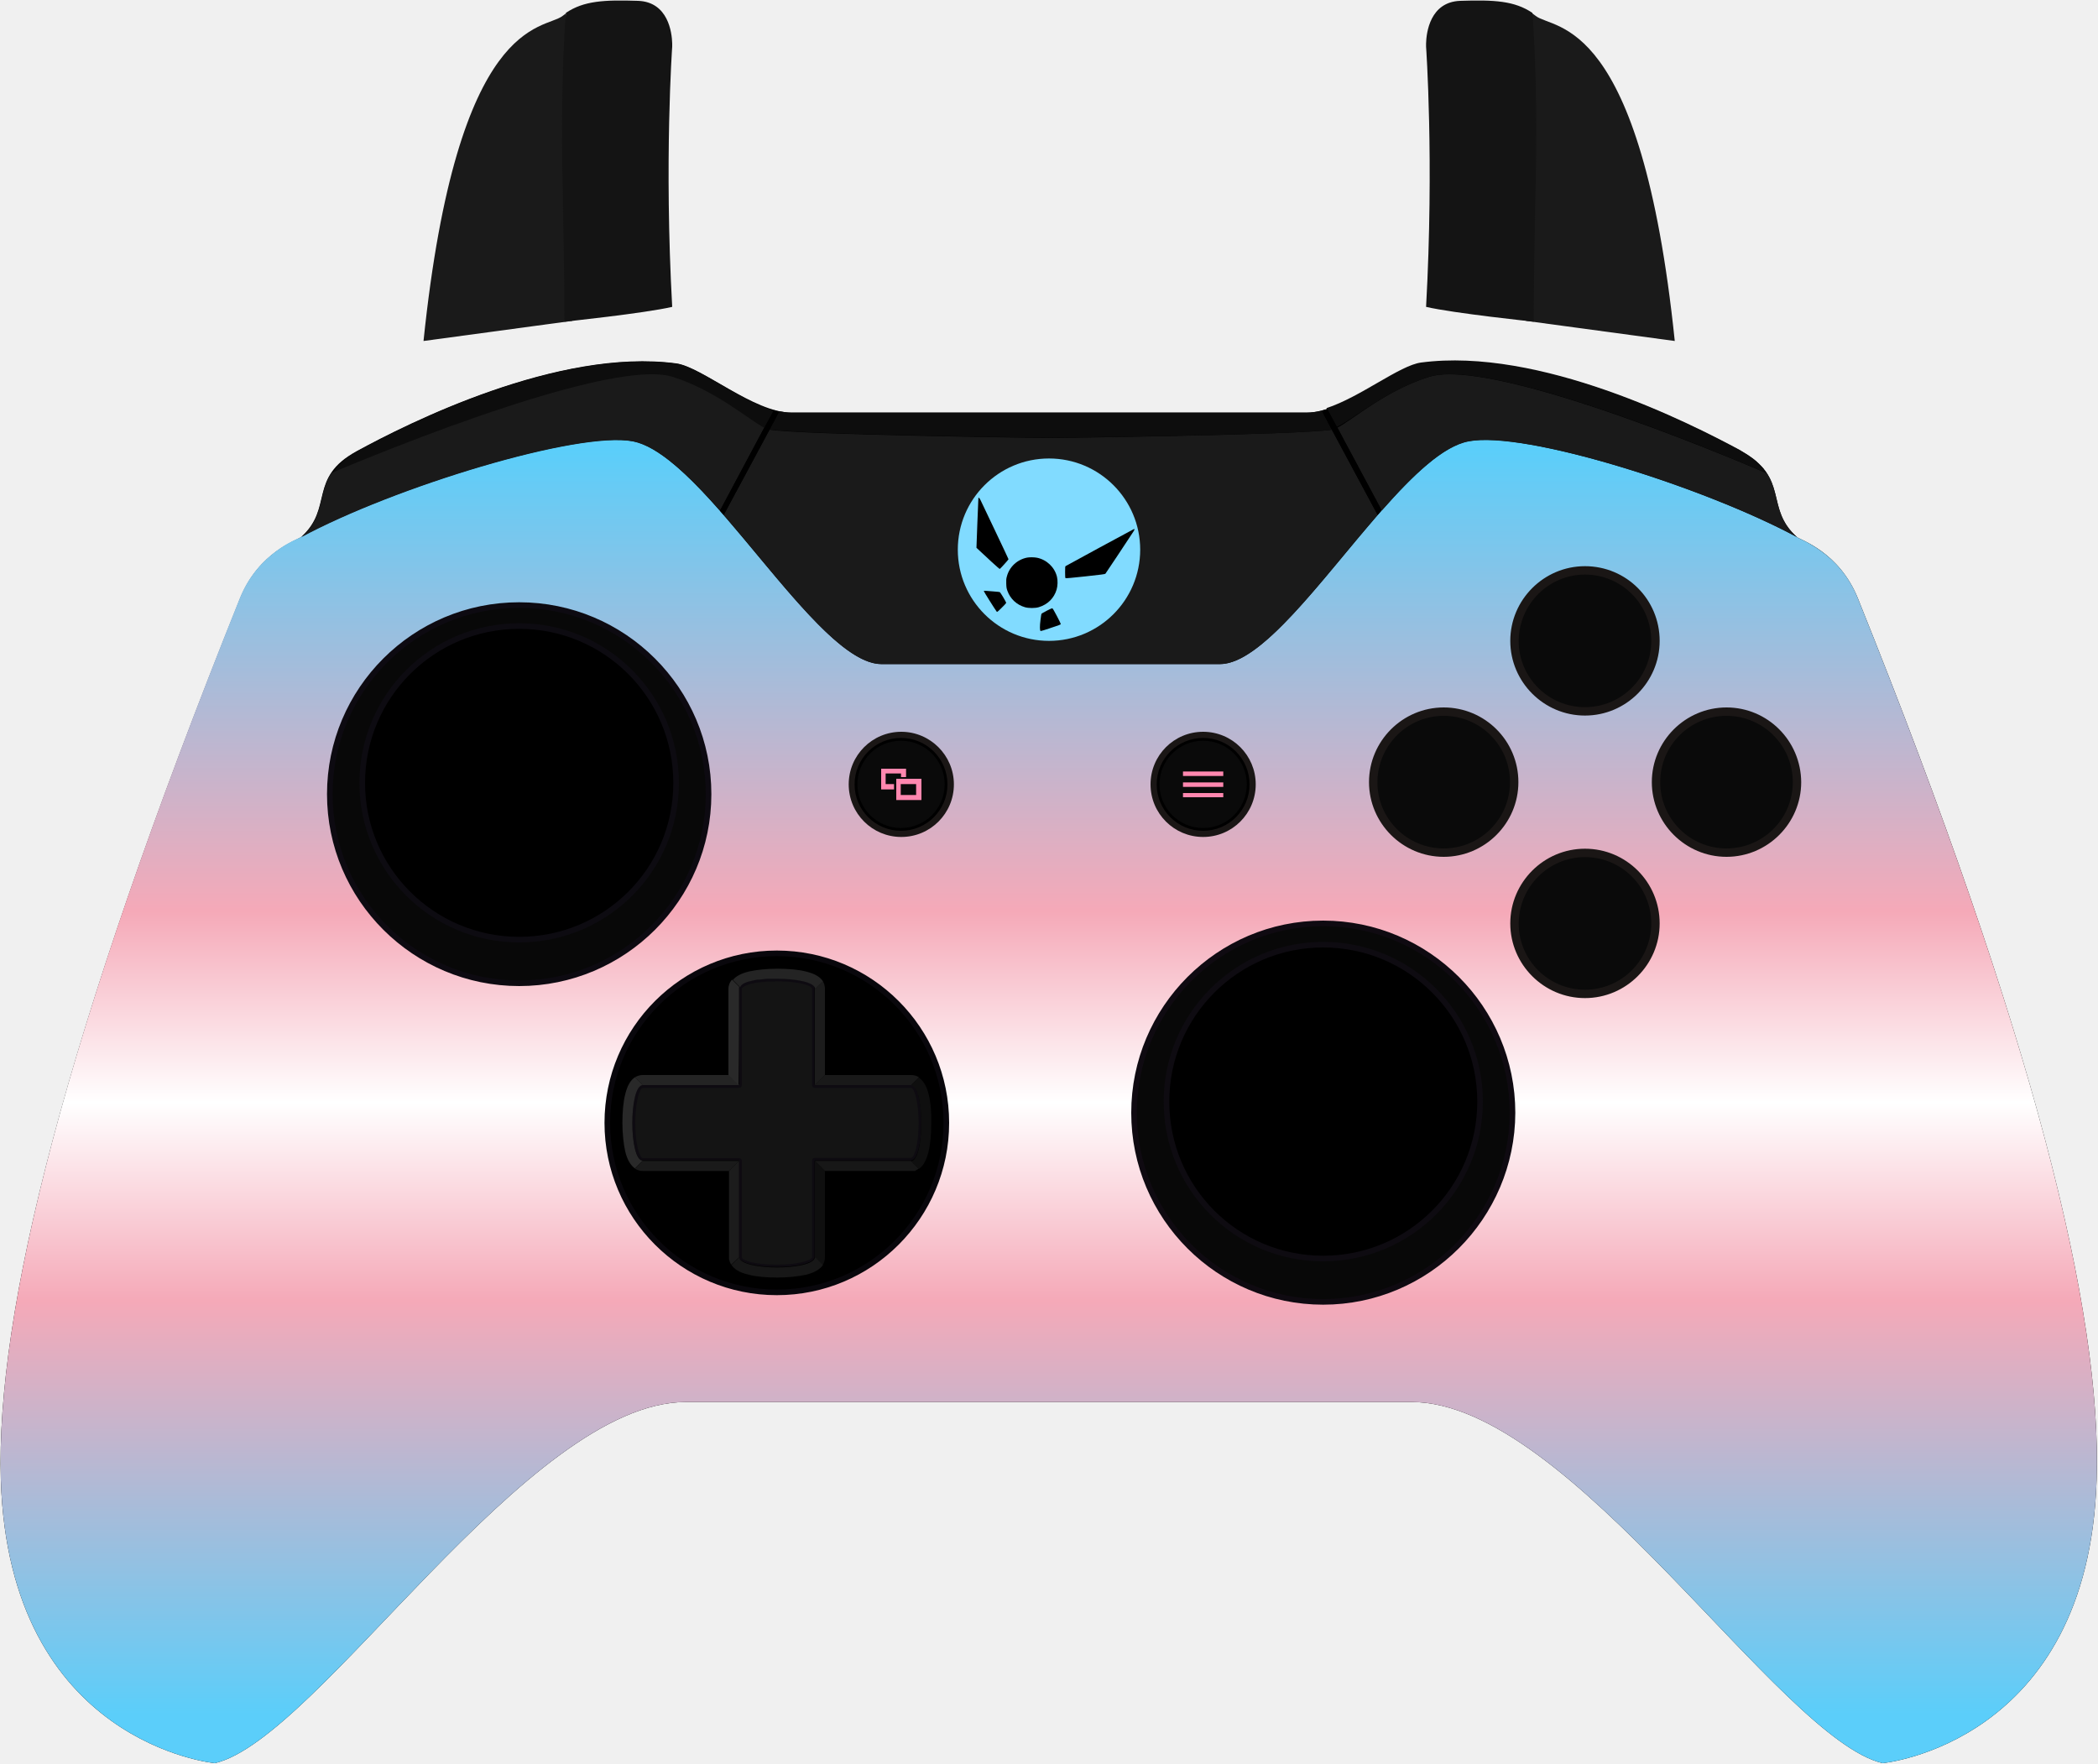
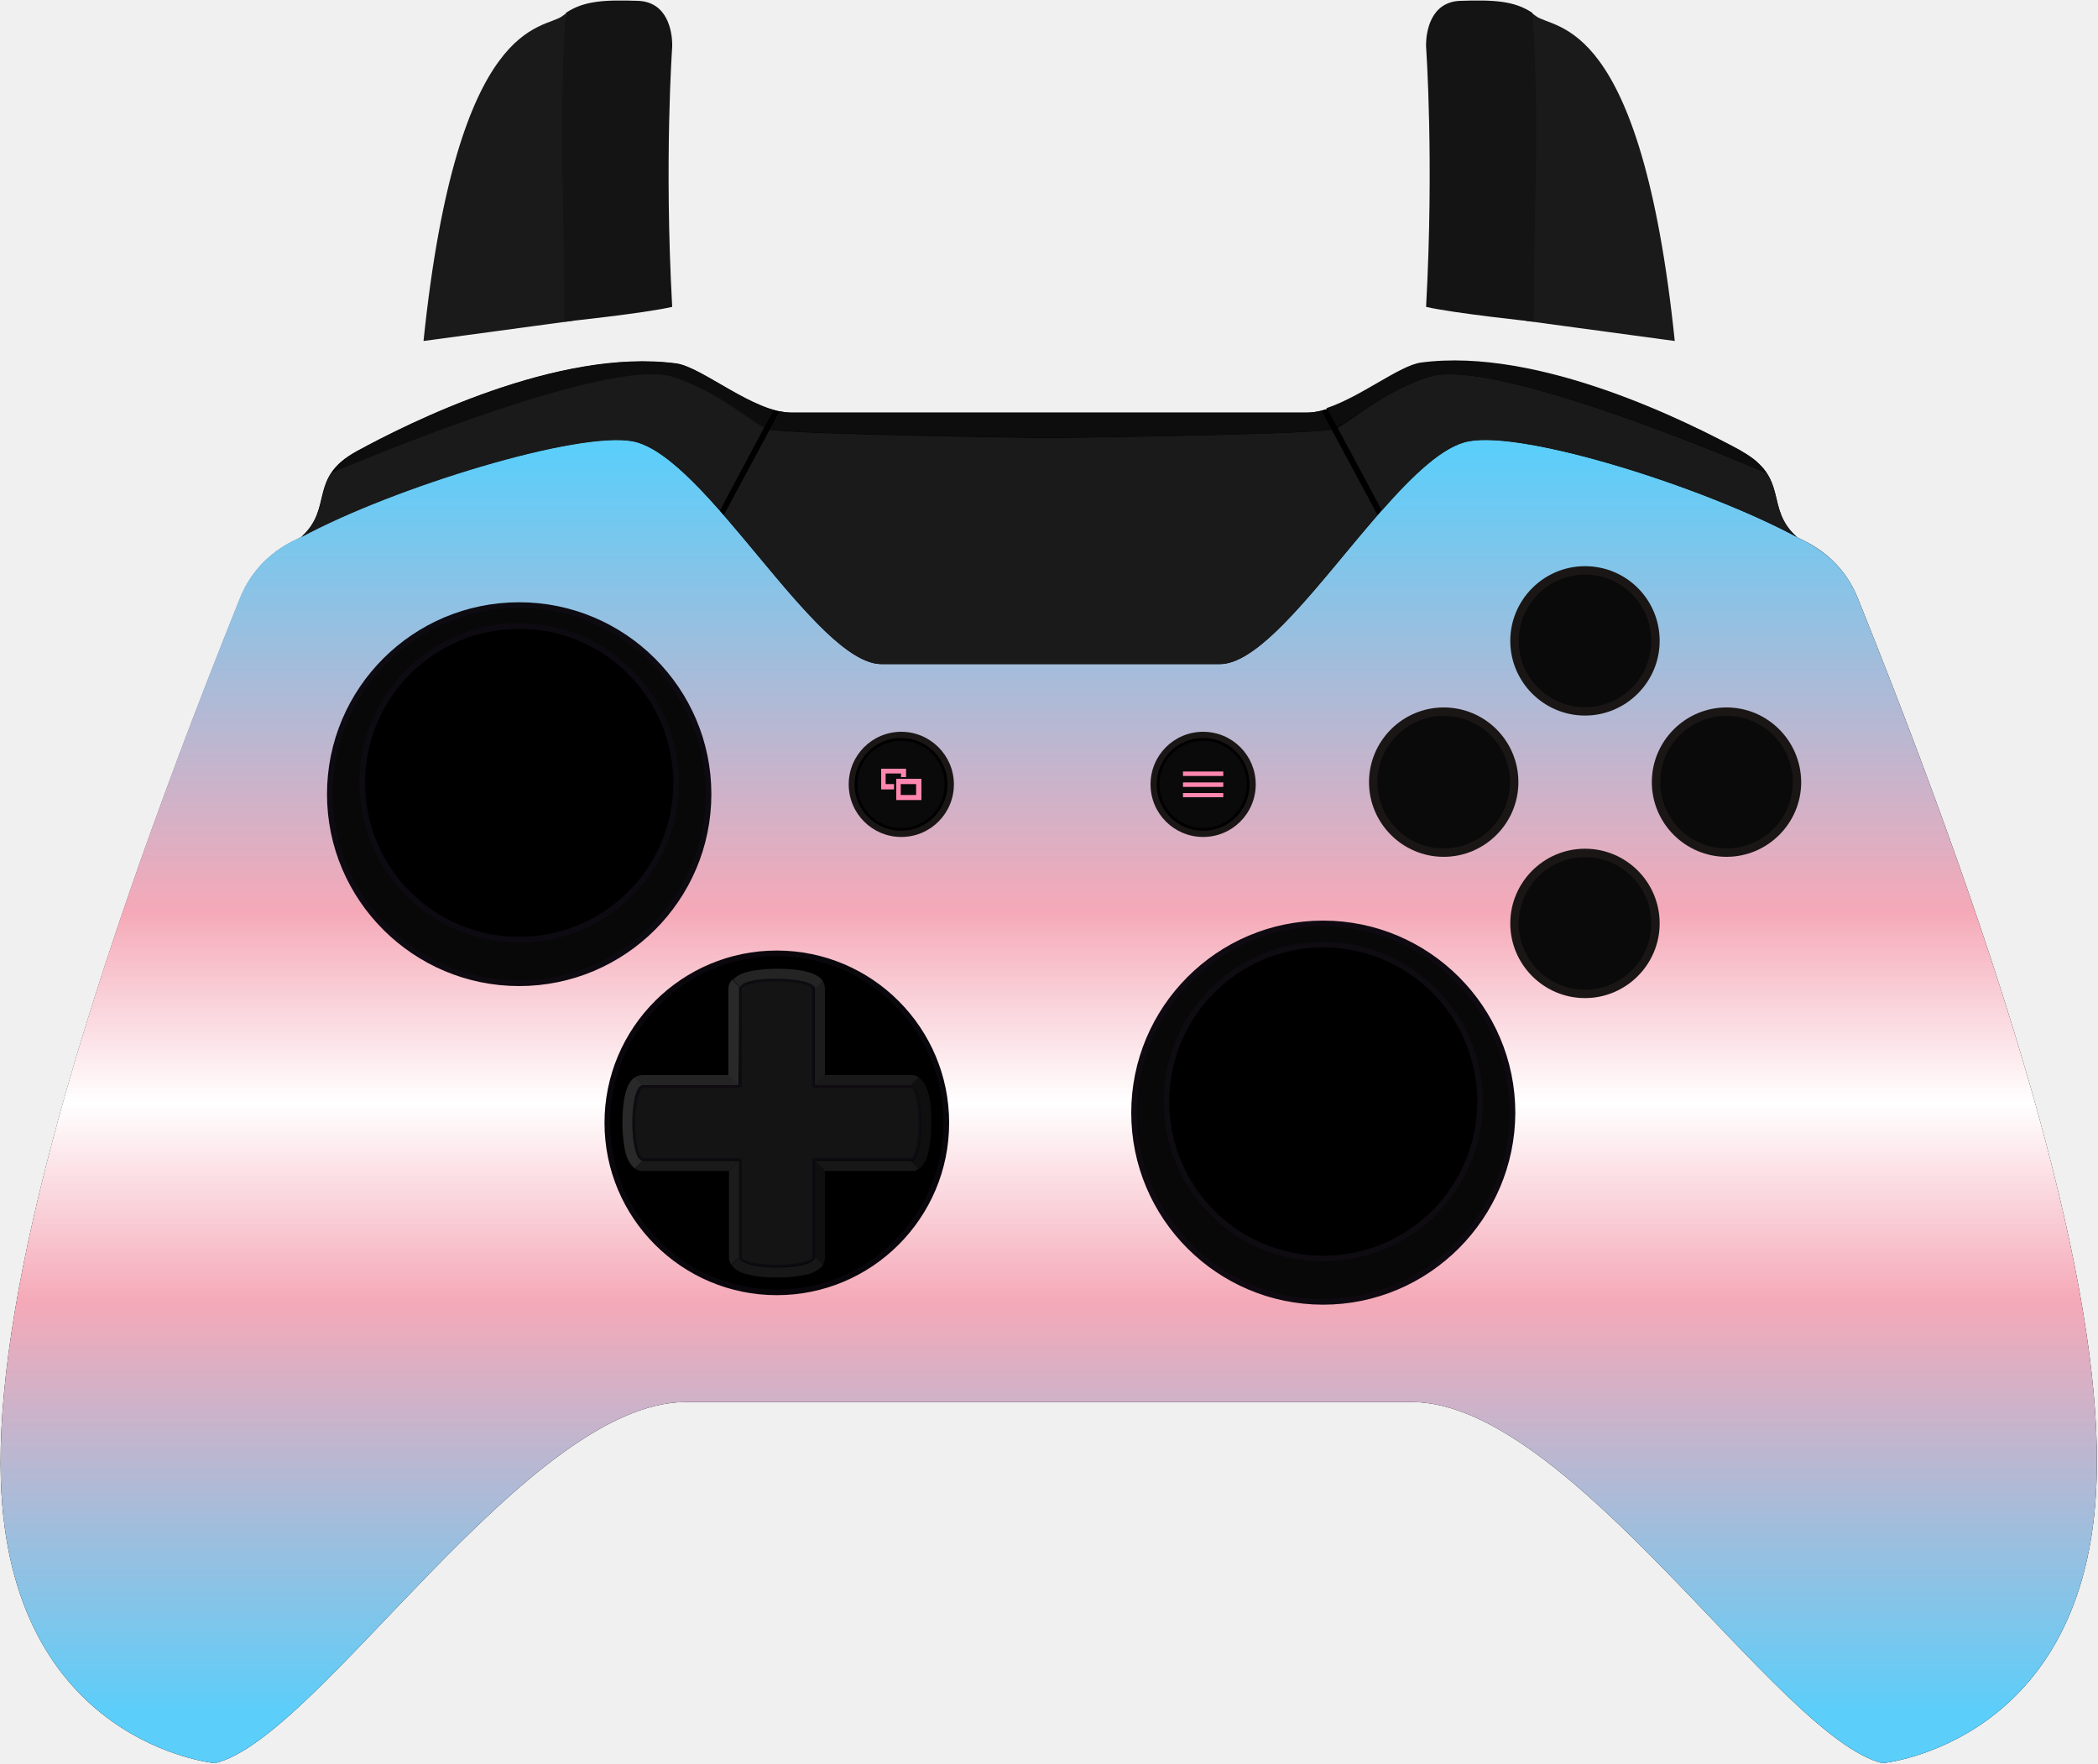
<svg xmlns="http://www.w3.org/2000/svg" version="1.1" id="Layer_1" x="0px" y="0px" viewBox="0 0 750 630.5" style="enable-background:new 0 0 750 630.5;">
  <defs>
    <linearGradient gradientUnits="userSpaceOnUse" x1="374.91" y1="157.233" x2="374.91" y2="630.3" id="gradient-2" gradientTransform="matrix(0.955331, 0, 0, 0.955331, 16.74703, 10.66145)">
      <stop offset="0" style="stop-color: rgb(91, 206, 250);" />
      <stop offset="0.365" style="stop-color: rgb(245, 169, 184);" />
      <stop offset="0.516" style="stop-color: rgb(255, 255, 255);" />
      <stop offset="0.673" style="stop-color: rgb(245, 169, 184);" />
      <stop offset="1" style="stop-color: rgb(91, 206, 250);" />
    </linearGradient>
  </defs>
  <style type="text/css">
	.st0{fill:none;}
	.st1{fill:url(#SVGID_1_);}
	.st2{fill:#09070C;}
	.st3{display:none;}
	.st4{display:inline;}
	.st5{fill:#141414;}
	.st6{fill:#CD00FF;}
	.st7{display:inline;fill:none;}
	.st8{fill:#0E0B11;}
	.st9{fill:#242424;}
	.st10{fill:#292929;}
	.st11{fill:#191919;}
	.st12{fill:#1C1C1C;}
	.st13{fill:#171717;}
	.st14{fill:#0F0F0F;}
	.st15{fill:#1A1A1A;}
	.st16{display:inline;fill:#242424;}
	.st17{display:inline;fill:#1C1C1C;}
	.st18{fill:#EBEBEB;}
	.st19{fill:#EDF4F4;}
	.st20{fill:#DBDBDB;}
	.st21{fill:#E3E3E3;}
	.st22{fill:#D6D6D6;}
	.st23{display:inline;fill:#0F0F0F;}
	.st24{fill:#E6E6E6;}
	.st25{fill:#E8E8E8;}
	.st26{fill:#F0F0F0;}
	.st27{fill:#E5E5E5;}
	.st28{fill:#1A1615;}
	.st29{fill:#0A0A0A;stroke:#000000;stroke-miterlimit:10;}
	.st30{fill:#B433FF;}
	.st31{display:inline;fill:#F5F5F5;stroke:#FFFFFF;stroke-miterlimit:10;}
	.st32{fill:#929493;}
	.st33{fill:#080808;stroke:#0D0A11;stroke-width:2;stroke-miterlimit:10;}
	.st34{stroke:#0D0B11;stroke-width:2;stroke-miterlimit:10;}
	.st35{fill:#080808;stroke:#0F0A11;stroke-width:2;stroke-miterlimit:10;}
	.st36{stroke:#0E0B11;stroke-width:2;stroke-miterlimit:10;}
	.st37{fill:#0A0A0A;}
	.st38{fill:#0D0D0D;}
	.st39{fill:#FFFFFF;}
	.st40{display:none;fill:#1A1A1A;}
	.st41{fill:#2C085E;}
</style>
  <rect id="svgEditorBackground" x="0.2" y="0.2" class="st0" width="749.5" height="630.1" />
  <g>
    <path d="M664.2,214c-6.7-16.7-20.5-20.9-21.8-22c-11.7-10.3-2.5-21.2-19.9-30.7c-18.3-9.9-71.9-37-114.2-31.4 c-9.2,1.2-27.8,17.6-41.2,17.6c-21.9,0-92.1,0-92.1,0s-70.3,0-92.1,0c-13.4,0-32-16.4-41.2-17.6c-42.2-5.6-95.9,21.4-114.2,31.4 c-17.5,9.5-8.2,20.3-19.9,30.7c-1.3,1.1-15.1,5.3-21.8,22C23.1,370-1.5,469,0.3,529c2.9,94.4,76.5,101.3,76.5,101.3 c37-8.6,111.5-129.1,168.4-129.1c31.1,0,129.7,0,129.7,0s98.6,0,129.7,0c57,0,131.4,120.4,168.4,129.1c0,0,73.6-6.9,76.5-101.3 C751.5,469,726.9,370,664.2,214z" />
    <g>
      <path class="st0" d="M106.4,192.7c0.5-0.3,0.9-0.5,1.2-0.6C107.2,192.3,106.8,192.5,106.4,192.7z" />
      <path class="st0" d="M642.4,192c0.2,0.2,0.8,0.4,1.5,0.8C643.4,192.6,642.9,192.3,642.4,192z" />
      <path class="st1" d="M664.2,214c-3.3-8.3-8.4-13.5-12.9-16.8c-3-2.2-5.7-3.6-7.4-4.4c-0.8-0.4-1.3-0.6-1.5-0.8 c-33.5-18-97.4-38.1-117.4-34.3c-26,5-65.5,79.7-88.9,79.7c-15.1,0-60.5,0-60.5,0s-45.4,0-60.5,0c-23.4,0-62.9-74.6-88.9-79.7 c-19.6-3.8-85.5,16.4-118.7,34.3c-0.2,0.2-0.6,0.4-1.2,0.6c-1.8,0.8-5.1,2.4-8.7,5.3c-4.2,3.3-8.8,8.3-11.9,16 C23.1,370-1.5,469,0.3,529c2.9,94.4,76.5,101.3,76.5,101.3c37-8.6,111.5-129.1,168.4-129.1c31.1,0,129.7,0,129.7,0s98.6,0,129.7,0 c57,0,131.4,120.4,168.4,129.1c0,0,73.6-6.9,76.5-101.3C751.5,469,726.9,370,664.2,214L664.2,214z" style="fill: url(#gradient-2);" />
    </g>
    <line class="st0" x1="107.6" y1="192" x2="107.6" y2="193.6" />
    <line class="st0" x1="642.4" y1="191.5" x2="642.4" y2="192.5" />
    <g id="Dpad">
      <g>
        <path d="M277.7,462c-33.4,0-60.6-27.2-60.6-60.6c0-33.4,27.2-60.6,60.6-60.6c33.4,0,60.6,27.2,60.6,60.6 C338.3,434.8,311.1,462,277.7,462z" />
        <g>
          <path class="st2" d="M277.7,341.8c32.9,0,59.6,26.7,59.6,59.6c0,32.9-26.7,59.6-59.6,59.6c-32.9,0-59.6-26.7-59.6-59.6 C218.1,368.6,244.9,341.8,277.7,341.8 M277.7,339.8c-34,0-61.6,27.6-61.6,61.6c0,34,27.6,61.6,61.6,61.6 c34,0,61.6-27.6,61.6-61.6C339.3,367.4,311.7,339.8,277.7,339.8L277.7,339.8z" />
        </g>
      </g>
      <g class="st3">
        <g class="st4">
          <path class="st5" d="M291.3,353.5L291.3,353.5c0-5-27.1-5-27.1,0c0,23.8,0,95.9,0,95.9l0,0l0,0c0,5,27.1,5,27.1,0 C291.3,425.6,291.3,353.5,291.3,353.5L291.3,353.5z" />
        </g>
        <g class="st4">
          <path class="st5" d="M229.8,387.9L229.8,387.9c-5,0-5,27.1,0,27.1c23.9,0,95.9,0,95.9,0l0,0l0,0c5,0,5-27.1,0-27.1 C301.8,387.9,229.8,387.9,229.8,387.9L229.8,387.9z" />
        </g>
      </g>
      <g class="st3">
        <g class="st4">
          <path class="st6" d="M277.7,349.8c6.8,0,13.6,1.2,13.6,3.7v0h0c0,0,0,15.4,0,34.4c13.8,0,26.6,0,34.4,0c5,0,5,27.1,0,27.1l0,0 l0,0c0,0-15.5,0-34.4,0c0,13.8,0,26.7,0,34.4c0,2.5-6.8,3.7-13.6,3.7c-6.8,0-13.6-1.2-13.6-3.7l0,0l0,0c0,0,0-15.4,0-34.4 c-13.8,0-26.6,0-34.4,0c-5,0-5-27.1,0-27.1h0c0,0,15.4,0,34.4,0c0-13.8,0-26.7,0-34.4C264.2,351,270.9,349.8,277.7,349.8 M277.7,346.2c-3.8,0-7.5,0.4-10.2,1c-5.8,1.4-7,4.2-7,6.3v30.8h-30.8c-2.1,0-4.9,1.2-6.3,7c-0.7,2.7-1,6.4-1,10.2 c0,3.8,0.4,7.4,1,10.2c1.4,5.8,4.2,7,6.3,7h30.8v30.8v0.8l0.1,0.2c0.4,1.9,2.1,4,6.9,5.2c2.7,0.7,6.3,1,10.2,1 c3.8,0,7.4-0.4,10.2-1c5.8-1.4,7-4.2,7-6.3v-30.8h30.8h1.5l0.3-0.3c1.7-0.7,3.4-2.5,4.5-6.6c0.7-2.7,1-6.4,1-10.2 c0-3.8-0.4-7.4-1-10.2c-1.4-5.8-4.2-7-6.3-7h-30.8v-30.8c0-2.1-1.2-4.9-7-6.3C285.2,346.5,281.5,346.2,277.7,346.2L277.7,346.2z " />
        </g>
        <line class="st7" x1="287.7" y1="357.1" x2="294.9" y2="349.9" />
        <line class="st7" x1="267.8" y1="356.1" x2="261" y2="349.3" />
        <line class="st7" x1="322.3" y1="391.2" x2="329" y2="384.5" />
        <line class="st7" x1="322.8" y1="412.1" x2="328.5" y2="417.8" />
        <line class="st7" x1="286.7" y1="392.4" x2="295.8" y2="383.3" />
        <line class="st7" x1="286.2" y1="409.9" x2="296.4" y2="420.1" />
        <line class="st7" x1="287.6" y1="445.7" x2="295" y2="453.1" />
        <line class="st7" x1="268.6" y1="445" x2="259.8" y2="453.8" />
        <line class="st7" x1="269.6" y1="409.5" x2="258.7" y2="420.5" />
        <line class="st7" x1="270.4" y1="394.1" x2="258" y2="381.7" />
        <line class="st7" x1="233.8" y1="410.9" x2="225.7" y2="419.1" />
        <line class="st7" x1="233.5" y1="391.6" x2="226.1" y2="384.2" />
      </g>
      <g>
        <g>
          <path class="st5" d="M277.7,452.6c-7.1,0-12.7-1.3-13-3.1c0,0,0-0.1,0-0.1c0-0.1,0-15.5,0-34.4c0-0.3-0.2-0.5-0.5-0.5h-34.4 c-1.8,0-3.2-5.7-3.2-13s1.4-13,3.2-13h34.4c0.3,0,0.5-0.2,0.5-0.5v-34.4c0,0,0-0.1,0-0.1l0.1-0.2c0,0,0.1-0.1,0.1-0.1 c0.5-0.8,2.1-1.5,4.5-2c0.3-0.1,0.6-0.1,0.9-0.2c0.4-0.1,0.7-0.1,1-0.1c0,0,0.1,0,0.2,0c0.3,0,0.6-0.1,0.9-0.1 c0.3,0,0.7-0.1,1-0.1c0.4,0,0.7-0.1,1-0.1l2.4-0.1c0.4,0,0.7,0,1,0c7.3,0,13.1,1.4,13.1,3.2c0,0.2,0,16,0,34.4 c0,0.3,0.2,0.5,0.5,0.5h34.4c1.8,0,3.2,5.7,3.2,13s-1.4,13-3.2,13h-34.4c-0.3,0-0.5,0.2-0.5,0.5v34.4c0,0,0,0.1,0,0.2 C290.5,451.3,284.9,452.6,277.7,452.6z" />
          <path class="st8" d="M277.7,350.8c8.1,0,12.6,1.6,12.6,2.7c0,0,0,0,0,0v34.4c0,0.6,0.4,1,1,1h34.4c1.1,0,2.7,4.8,2.7,12.5 c0,7.8-1.6,12.5-2.7,12.5h-34.4c-0.6,0-1,0.4-1,1v34.4c0,0,0,0,0,0.1c-0.2,1.1-4.7,2.7-12.6,2.7c-7.9,0-12.4-1.5-12.5-2.7 c0,0,0-0.1,0-0.1V415c0-0.6-0.4-1-1-1h-34.4c-1.1,0-2.7-4.8-2.7-12.5s1.6-12.6,2.7-12.6h34.4c0.6,0,1-0.4,1-1v-34.4c0,0,0,0,0,0 l0,0c0,0,0,0,0,0l0,0c0,0,0-0.1,0-0.1c0,0,0,0,0-0.1c0.2-0.2,0.9-1.1,4.2-1.8c0,0,0,0,0.1,0c0.3-0.1,0.6-0.1,0.8-0.2l0.1,0 c0.3-0.1,0.6-0.1,0.8-0.1c0,0,0.1,0,0.2,0c0.3,0,0.6-0.1,0.9-0.1c0,0,0,0,0,0c0.3,0,0.7-0.1,1-0.1l0,0c0,0,0,0,0,0 c0.3,0,0.6-0.1,1-0.1l0.1,0c0.2,0,0.4,0,0.6,0l0.4,0c0.1,0,0.1,0,0.2,0c0.3,0,0.7,0,1,0l0.1,0 C277,350.8,277.4,350.8,277.7,350.8 M277.7,349.8c-0.3,0-0.7,0-1.1,0c0,0-0.1,0-0.1,0c-0.3,0-0.7,0-1,0c-0.1,0-0.1,0-0.2,0 c-0.3,0-0.7,0-1,0c0,0-0.1,0-0.1,0c-0.3,0-0.7,0-1,0.1c0,0,0,0,0,0c-0.3,0-0.7,0.1-1,0.1h0c-0.3,0-0.7,0.1-1,0.1c0,0,0,0-0.1,0 c-0.3,0-0.6,0.1-0.9,0.1c0,0,0,0-0.1,0c-0.3,0.1-0.6,0.1-0.9,0.2c0,0,0,0,0,0c-2.4,0.5-4.2,1.2-4.9,2.2c0,0-0.1,0.1-0.1,0.2 c0,0,0,0,0,0c0,0.1,0,0.1,0,0.2c0,0,0,0,0,0c0,0,0,0.1,0,0.1c0,0.1,0,0.1,0,0.2c0,7.7,0,20.6,0,34.4c-19,0-34.4,0-34.4,0h0 c-5,0-5,27.1,0,27.1c7.8,0,20.6,0,34.4,0c0,19,0,34.4,0,34.4l0,0c0,0.1,0,0.2,0,0.2c0.4,2.3,7,3.5,13.5,3.5 c6.6,0,13.1-1.2,13.5-3.5c0-0.1,0-0.2,0-0.2c0-7.7,0-20.6,0-34.4c18.9,0,34.4,0,34.4,0l0,0c5,0,5-27.1,0-27.1 c-7.8,0-20.6,0-34.4,0c0-19,0-34.4,0-34.4h0v0C291.3,351,284.5,349.8,277.7,349.8L277.7,349.8z" />
        </g>
        <path class="st9" d="M264.2,387.9l-3.6-3.6h-30.8c-0.9,0-1.8,0.2-2.8,0.8l2.8,2.8C229.8,387.9,245.2,387.9,264.2,387.9z" />
        <path class="st10" d="M229.8,387.9L229.8,387.9l-2.8-2.8c-1.4,0.9-2.7,2.7-3.5,6.1c-0.7,2.7-1,6.4-1,10.2c0,3.8,0.4,7.4,1,10.2 c0.8,3.4,2.2,5.2,3.5,6.1l2.8-2.8C224.8,415,224.8,387.9,229.8,387.9z" />
        <path class="st9" d="M269.3,350.5C269.3,350.5,269.3,350.5,269.3,350.5c0.3-0.1,0.6-0.1,0.9-0.2c0,0,0,0,0.1,0 c0.3-0.1,0.6-0.1,0.9-0.1c0,0,0,0,0.1,0c0.3,0,0.7-0.1,1-0.1h0c0.3,0,0.7-0.1,1-0.1c0,0,0,0,0,0c0.3,0,0.7-0.1,1-0.1 c0,0,0.1,0,0.1,0c0.3,0,0.6,0,1,0c0.1,0,0.1,0,0.2,0c0.3,0,0.7,0,1,0c0,0,0.1,0,0.1,0c0.3,0,0.7,0,1.1,0c6.8,0,13.6,1.2,13.6,3.7 l2.8-2.8c-0.9-1.4-2.7-2.7-6.1-3.5c-2.7-0.7-6.4-1-10.2-1c-3.8,0-7.5,0.4-10.2,1c-2.9,0.7-4.7,1.8-5.7,3l2.6,2.6 C265,351.7,266.8,351,269.3,350.5z" />
        <path class="st11" d="M325.7,387.9l2.8-2.8c-0.9-0.6-1.9-0.8-2.8-0.8h-30.8l-3.6,3.6C305.1,387.9,317.9,387.9,325.7,387.9z" />
        <path class="st12" d="M291.3,353.5L291.3,353.5c0,0,0,15.4,0,34.4l3.6-3.6l0,0v-30.8c0-0.9-0.2-1.8-0.8-2.8L291.3,353.5 L291.3,353.5z" />
        <path class="st10" d="M264.2,353.5c0-0.1,0-0.1,0-0.2c0,0,0-0.1,0-0.1c0,0,0,0,0,0c0-0.1,0-0.1,0-0.2c0,0,0,0,0,0 c0-0.1,0.1-0.1,0.1-0.2l-2.6-2.6c-1,1.1-1.3,2.3-1.3,3.3v30.8l3.6,3.6C264.2,374.1,264.2,361.2,264.2,353.5z" />
        <path class="st13" d="M325.7,415L325.7,415c0,0-15.5,0-34.4,0l3.6,3.6h30.8h1.5l0.3-0.3c0.3-0.1,0.6-0.3,0.9-0.5L325.7,415 L325.7,415z" />
        <path class="st14" d="M291.3,449.4l2.8,2.8c0.6-0.9,0.8-1.9,0.8-2.8v-30.8l-3.6-3.6C291.3,428.8,291.3,441.7,291.3,449.4z" />
        <path class="st14" d="M332,391.3c-0.8-3.4-2.2-5.2-3.6-6.1l-2.8,2.8c5,0,5,27.1,0,27.1l2.8,2.8c1.4-0.9,2.7-2.7,3.5-6.1 c0.7-2.7,1-6.4,1-10.2C333,397.6,332.7,394,332,391.3z" />
        <path class="st13" d="M291.3,449.6c-0.4,2.3-7,3.5-13.5,3.5s-13.1-1.2-13.5-3.5c0-0.1,0-0.2,0-0.2l-2.8,2.8 c0.9,1.4,2.7,2.7,6.2,3.5c2.7,0.7,6.3,1,10.2,1c3.8,0,7.4-0.4,10.2-1c3.4-0.8,5.2-2.2,6.1-3.5l-2.8-2.8 C291.3,449.5,291.3,449.5,291.3,449.6z" />
        <path class="st12" d="M264.2,449.4L264.2,449.4c0,0,0-15.4,0-34.4l-3.6,3.6v30.8v0.8l0.1,0.2c0.1,0.5,0.3,1.1,0.7,1.7 L264.2,449.4L264.2,449.4z" />
        <path class="st15" d="M229.8,415l-2.8,2.8c1,0.6,1.9,0.8,2.8,0.8h30.8l3.6-3.6C250.4,415,237.5,415,229.8,415z" />
      </g>
      <g class="st3">
        <path class="st16" d="M264.2,387.9l-3.6-3.6L264.2,387.9z" />
        <polygon class="st17" points="291.3,387.9 294.9,384.3 294.9,384.3 294.9,384.3 &#09;&#09;&#09;" />
        <g id="Up" class="st4">
          <g>
            <path class="st18" d="M264.7,387.7v-34.2c0,0,0-0.1,0-0.1l0.1-0.2c0,0,0.1-0.1,0.1-0.1c0.5-0.8,2.1-1.5,4.5-2 c0.3-0.1,0.6-0.1,0.9-0.2c0.4-0.1,0.7-0.1,1-0.1c0,0,0.1,0,0.2,0c0.3,0,0.6-0.1,0.9-0.1c0.3,0,0.7-0.1,1-0.1 c0.4,0,0.7-0.1,1-0.1l2.4-0.1c0.4,0,0.7,0,1,0c7.3,0,13.1,1.4,13.1,3.2c0,0.2,0,15.9,0,34.2l-13.1,13L264.7,387.7z" />
            <path class="st19" d="M277.7,350.8c8.1,0,12.6,1.6,12.6,2.7c0,0,0,0,0,0v33.9L277.7,400l-12.6-12.5v-34c0,0,0,0,0,0l0,0 c0,0,0,0,0,0l0,0c0,0,0-0.1,0-0.1c0,0,0,0,0-0.1c0.2-0.2,0.9-1.1,4.2-1.8c0,0,0,0,0.1,0c0.3-0.1,0.6-0.1,0.8-0.2l0.1,0 c0.3-0.1,0.6-0.1,0.8-0.1c0,0,0.1,0,0.2,0c0.3,0,0.6-0.1,0.9-0.1c0,0,0,0,0,0c0.3,0,0.7-0.1,1-0.1l0,0c0,0,0,0,0,0 c0.3,0,0.6-0.1,1-0.1l0.1,0c0.2,0,0.4,0,0.6,0l0.4,0c0.1,0,0.1,0,0.2,0c0.3,0,0.7,0,1,0l0.1,0 C277,350.8,277.4,350.8,277.7,350.8 M277.7,349.8c-0.3,0-0.7,0-1.1,0c0,0-0.1,0-0.1,0c-0.3,0-0.7,0-1,0c-0.1,0-0.1,0-0.2,0 c-0.3,0-0.7,0-1,0c0,0-0.1,0-0.1,0c-0.3,0-0.7,0-1,0.1c0,0,0,0,0,0c-0.3,0-0.7,0.1-1,0.1h0c-0.3,0-0.7,0.1-1,0.1c0,0,0,0-0.1,0 c-0.3,0-0.6,0.1-0.9,0.1c0,0,0,0-0.1,0c-0.3,0.1-0.6,0.1-0.9,0.2c0,0,0,0,0,0c-2.4,0.5-4.2,1.2-4.9,2.2c0,0-0.1,0.1-0.1,0.2 c0,0,0,0,0,0c0,0.1,0,0.1,0,0.2c0,0,0,0,0,0c0,0,0,0.1,0,0.1c0,0.1,0,0.1,0,0.2c0,7.7,0,20.6,0,34.4l13.6,13.5l13.6-13.5 c0-19,0-34.4,0-34.4h0v0C291.3,351,284.5,349.8,277.7,349.8L277.7,349.8z" />
          </g>
          <path class="st20" d="M269.3,350.5C269.3,350.5,269.3,350.5,269.3,350.5c0.3-0.1,0.6-0.1,0.9-0.2c0,0,0,0,0.1,0 c0.3-0.1,0.6-0.1,0.9-0.1c0,0,0,0,0.1,0c0.3,0,0.7-0.1,1-0.1h0c0.3,0,0.7-0.1,1-0.1c0,0,0,0,0,0c0.3,0,0.7-0.1,1-0.1 c0,0,0.1,0,0.1,0c0.3,0,0.6,0,1,0c0.1,0,0.1,0,0.2,0c0.3,0,0.7,0,1,0c0,0,0.1,0,0.1,0c0.3,0,0.7,0,1.1,0 c6.8,0,13.6,1.2,13.6,3.7l2.8-2.8c-0.9-1.4-2.7-2.7-6.1-3.5c-2.7-0.7-6.4-1-10.2-1c-3.8,0-7.5,0.4-10.2,1 c-2.9,0.7-4.7,1.8-5.7,3l2.6,2.6C265,351.7,266.8,351,269.3,350.5z" />
          <path class="st21" d="M291.3,353.5L291.3,353.5c0,0,0,15.4,0,34.4l3.6-3.6v-30.8c0-0.9-0.2-1.8-0.8-2.8L291.3,353.5L291.3,353.5 z" />
          <path class="st22" d="M264.2,353.5c0-0.1,0-0.1,0-0.2c0,0,0-0.1,0-0.1c0,0,0,0,0,0c0-0.1,0-0.1,0-0.2c0,0,0,0,0,0 c0-0.1,0.1-0.1,0.1-0.2l-2.6-2.6c-1,1.1-1.3,2.3-1.3,3.3v30.8l3.6,3.6C264.2,374.1,264.2,361.2,264.2,353.5z" />
        </g>
        <polygon class="st23" points="294.9,418.6 291.3,415 291.3,415 &#09;&#09;&#09;" />
        <g id="Right" class="st4">
          <g>
            <path class="st18" d="M291.5,414.5l-13.1-13.1l13.1-13h34.2c1.8,0,3.2,5.7,3.2,13s-1.4,13-3.2,13H291.5z" />
            <path class="st19" d="M325.7,388.9c1.1,0,2.7,4.8,2.7,12.5c0,7.8-1.6,12.5-2.7,12.5h-34l-12.6-12.6l12.6-12.5H325.7 M325.7,387.9c-7.8,0-20.6,0-34.4,0l-13.6,13.5l13.6,13.6c18.9,0,34.4,0,34.4,0l0,0C330.6,415,330.6,387.9,325.7,387.9 L325.7,387.9z" />
          </g>
          <path class="st24" d="M325.7,387.9l2.8-2.8c-0.9-0.6-1.9-0.8-2.8-0.8h-30.8l-3.6,3.6C305.1,387.9,317.9,387.9,325.7,387.9z" />
          <path class="st25" d="M325.7,415L325.7,415c0,0-15.5,0-34.4,0l3.6,3.6h30.8h1.5l0.3-0.3c0.3-0.1,0.6-0.3,0.9-0.5L325.7,415 L325.7,415z" />
          <path class="st26" d="M328.4,385.1l-2.8,2.8c5,0,5,27.1,0,27.1l2.8,2.8c1.4-0.9,2.7-2.7,3.5-6.1c0.7-2.7,1-6.4,1-10.2 c0-3.8-0.4-7.4-1-10.2C331.1,387.9,329.8,386,328.4,385.1z" />
        </g>
        <g id="Down" class="st4">
          <g>
            <path class="st18" d="M277.7,452.6c-7.1,0-12.7-1.3-13-3.1c0,0,0-0.1,0-0.1c0-0.1,0-15.4,0-34.2l13.1-13.1l13.1,13.1v34.2 c0,0,0,0.1,0,0.2C290.5,451.3,284.9,452.6,277.7,452.6z" />
            <path class="st19" d="M277.7,402.8l12.6,12.6v34c0,0,0,0,0,0.1c-0.2,1.1-4.7,2.7-12.6,2.7c-7.9,0-12.4-1.5-12.5-2.7 c0,0,0-0.1,0-0.1v-34L277.7,402.8 M277.7,401.4L264.2,415c0,19,0,34.4,0,34.4l0,0c0,0.1,0,0.2,0,0.2c0.4,2.3,7,3.5,13.5,3.5 c6.6,0,13.1-1.2,13.5-3.5c0-0.1,0-0.2,0-0.2c0-7.7,0-20.6,0-34.4L277.7,401.4L277.7,401.4z" />
          </g>
          <path class="st26" d="M291.3,449.4l2.8,2.8c0.6-0.9,0.8-1.9,0.8-2.8v-30.8l-3.6-3.6C291.3,428.8,291.3,441.7,291.3,449.4z" />
          <path class="st25" d="M291.3,449.6c-0.4,2.3-7,3.5-13.5,3.5s-13.1-1.2-13.5-3.5c0-0.1,0-0.2,0-0.2l-2.8,2.8 c0.9,1.4,2.7,2.7,6.2,3.5c2.7,0.7,6.3,1,10.2,1c3.8,0,7.4-0.4,10.2-1c3.4-0.8,5.2-2.2,6.1-3.5l-2.8-2.8 C291.3,449.5,291.3,449.5,291.3,449.6z" />
          <path class="st21" d="M264.2,449.4L264.2,449.4c0,0,0-15.4,0-34.4l-3.6,3.6v30.8v0.8l0.1,0.2c0.1,0.5,0.3,1.1,0.7,1.7 L264.2,449.4L264.2,449.4z" />
        </g>
        <g id="left" class="st4">
          <g>
            <path class="st18" d="M229.8,414.5c-1.8,0-3.2-5.7-3.2-13s1.4-13,3.2-13H264l13.1,13L264,414.5H229.8z" />
            <path class="st19" d="M263.8,388.9l12.6,12.5L263.8,414h-34c-1.1,0-2.7-4.8-2.7-12.5s1.6-12.6,2.7-12.6L263.8,388.9 M264.2,387.9c-19,0-34.4,0-34.4,0h0c-5,0-5,27.1,0,27.1c7.8,0,20.6,0,34.4,0l13.6-13.6L264.2,387.9L264.2,387.9z" />
          </g>
          <path class="st20" d="M264.2,387.9l-3.6-3.6h-30.8c-0.9,0-1.8,0.2-2.8,0.8l2.8,2.8C229.8,387.9,245.2,387.9,264.2,387.9z" />
          <path class="st22" d="M229.8,387.9L229.8,387.9l-2.8-2.8c-1.4,0.9-2.7,2.7-3.5,6.1c-0.7,2.7-1,6.4-1,10.2c0,3.8,0.4,7.4,1,10.2 c0.8,3.4,2.2,5.2,3.5,6.1l2.8-2.8C224.8,415,224.8,387.9,229.8,387.9z" />
          <path class="st27" d="M229.8,415l-2.8,2.8c1,0.6,1.9,0.8,2.8,0.8h30.8l3.6-3.6C250.4,415,237.5,415,229.8,415z" />
        </g>
      </g>
    </g>
    <g id="Menu_Key">
      <g>
        <path class="st28" d="M448.9,280.4c0,10.4-8.4,18.8-18.8,18.8c-10.4,0-18.8-8.4-18.8-18.8c0-10.4,8.4-18.8,18.8-18.8 C440.5,261.6,448.9,270,448.9,280.4z" />
      </g>
      <g>
        <path class="st29" d="M446.2,280.4c0,8.9-7.2,16.1-16.1,16.1c-8.9,0-16.1-7.2-16.1-16.1c0-8.9,7.2-16.1,16.1-16.1 C439,264.3,446.2,271.5,446.2,280.4z" />
        <g>
          <rect x="422.9" y="275.8" class="st30" width="14.4" height="1.6" style="fill: rgb(255, 135, 175);" />
          <rect x="422.9" y="279.7" class="st30" width="14.4" height="1.6" style="fill: rgb(255, 135, 175);" />
          <rect x="422.9" y="283.5" class="st30" width="14.4" height="1.5" style="fill: rgb(255, 135, 175);" />
        </g>
      </g>
      <g id="Menu_Pressed" class="st3">
        <path class="st31" d="M446.2,280.4c0,8.9-7.2,16.1-16.1,16.1c-8.9,0-16.1-7.2-16.1-16.1c0-8.9,7.2-16.1,16.1-16.1 C439,264.3,446.2,271.5,446.2,280.4z" />
        <g class="st4">
          <rect x="422.9" y="275.8" class="st32" width="14.4" height="1.6" />
          <rect x="422.9" y="279.7" class="st32" width="14.4" height="1.6" />
          <rect x="422.9" y="283.5" class="st32" width="14.4" height="1.5" />
        </g>
      </g>
    </g>
    <g id="Switcher_Key">
      <g>
        <path class="st28" d="M341,280.4c0,10.4-8.4,18.8-18.8,18.8c-10.4,0-18.8-8.4-18.8-18.8c0-10.4,8.4-18.8,18.8-18.8 C332.5,261.6,341,270,341,280.4z" />
      </g>
      <g>
        <path class="st29" d="M338.2,280.4c0,8.9-7.2,16.1-16.1,16.1c-8.9,0-16.1-7.2-16.1-16.1c0-8.9,7.2-16.1,16.1-16.1 C331,264.3,338.2,271.5,338.2,280.4z" />
        <g>
          <polygon class="st30" points="319.6,280.3 316.6,280.3 316.6,276.5 322.1,276.5 322.1,277.8 323.9,277.8 323.9,274.8 315,274.8 &#10;&#09;&#09;&#09;&#09;&#09;315,282.2 319.6,282.2 &#09;&#09;&#09;&#09;" style="fill: rgb(255, 135, 175);" />
          <path class="st30" d="M320.4,278.4v7.6h9v-7.6H320.4z M327.5,284.2h-5.5v-3.9h5.5V284.2z" style="fill: rgb(255, 135, 175);" />
        </g>
      </g>
    </g>
    <g id="Left_Stick">
      <g>
        <path class="st33" d="M185.6,351.5c-37.3,0-67.7-30.3-67.7-67.6s30.3-67.6,67.7-67.6c37.3,0,67.7,30.3,67.7,67.6 S222.9,351.5,185.6,351.5z" />
      </g>
      <path class="st34" d="M241.7,279.9c0,31-25.1,56-56.1,56c-31,0-56.1-25.1-56.1-56c0-31,25.1-56.1,56.1-56.1 C216.6,223.8,241.7,248.9,241.7,279.9z" />
    </g>
    <g id="Right_Stick">
      <g>
        <path class="st35" d="M473,465.4c-37.3,0-67.6-30.3-67.6-67.6c0-37.3,30.3-67.7,67.6-67.7c37.3,0,67.7,30.4,67.7,67.7 C540.6,435,510.3,465.4,473,465.4z" />
      </g>
      <path class="st36" d="M529.1,393.8c0,31-25.1,56.1-56.1,56.1c-31,0-56-25.1-56-56.1c0-31,25.1-56.1,56-56.1 C504,337.7,529.1,362.8,529.1,393.8z" />
    </g>
    <g id="Button_Base">
      <g id="A">
        <path class="st37" d="M566.6,355.2c-13.9,0-25.2-11.3-25.2-25.2c0-13.9,11.3-25.2,25.2-25.2c13.9,0,25.2,11.3,25.2,25.2 C591.8,343.9,580.5,355.2,566.6,355.2z" />
        <path class="st28" d="M566.6,306.4c13.1,0,23.7,10.6,23.7,23.7c0,13.1-10.6,23.7-23.7,23.7c-13.1,0-23.7-10.6-23.7-23.7 C543,317,553.6,306.4,566.6,306.4 M566.6,303.4c-14.7,0-26.7,12-26.7,26.7c0,14.7,12,26.7,26.7,26.7c14.7,0,26.7-12,26.7-26.7 C593.3,315.4,581.4,303.4,566.6,303.4L566.6,303.4z" />
      </g>
      <g id="Y">
        <path class="st37" d="M566.6,254.2c-13.9,0-25.2-11.3-25.2-25.2c0-13.9,11.3-25.2,25.2-25.2c13.9,0,25.2,11.3,25.2,25.2 C591.8,242.9,580.5,254.2,566.6,254.2z" />
        <path class="st28" d="M566.6,205.4c13.1,0,23.7,10.6,23.7,23.7c0,13.1-10.6,23.7-23.7,23.7c-13.1,0-23.7-10.6-23.7-23.7 C543,216,553.6,205.4,566.6,205.4 M566.6,202.4c-14.7,0-26.7,12-26.7,26.7c0,14.7,12,26.7,26.7,26.7c14.7,0,26.7-12,26.7-26.7 C593.3,214.3,581.4,202.4,566.6,202.4L566.6,202.4z" />
      </g>
      <g id="B">
        <path class="st37" d="M617.2,304.7c-13.9,0-25.2-11.3-25.2-25.2c0-13.9,11.3-25.2,25.2-25.2c13.9,0,25.2,11.3,25.2,25.2 C642.3,293.4,631,304.7,617.2,304.7z" />
        <path class="st28" d="M617.2,255.9c13.1,0,23.7,10.6,23.7,23.7c0,13.1-10.6,23.7-23.7,23.7c-13.1,0-23.7-10.6-23.7-23.7 C593.5,266.5,604.1,255.9,617.2,255.9 M617.2,252.9c-14.7,0-26.7,12-26.7,26.7c0,14.7,12,26.7,26.7,26.7 c14.7,0,26.7-12,26.7-26.7C643.8,264.8,631.9,252.9,617.2,252.9L617.2,252.9z" />
      </g>
      <g id="X">
        <path class="st37" d="M516.1,304.7c-13.9,0-25.2-11.3-25.2-25.2c0-13.9,11.3-25.2,25.2-25.2c13.9,0,25.2,11.3,25.2,25.2 C541.3,293.4,530,304.7,516.1,304.7z" />
        <path class="st28" d="M516.1,255.9c13.1,0,23.7,10.6,23.7,23.7c0,13.1-10.6,23.7-23.7,23.7c-13.1,0-23.7-10.6-23.7-23.7 C492.5,266.5,503.1,255.9,516.1,255.9 M516.1,252.9c-14.7,0-26.7,12-26.7,26.7c0,14.7,12,26.7,26.7,26.7 c14.7,0,26.7-12,26.7-26.7C542.8,264.8,530.8,252.9,516.1,252.9L516.1,252.9z" />
      </g>
    </g>
    <g>
      <g>
        <path class="st15" d="M375.6,156.6c0,0-88.9-1.1-100.5-3l-16.4,30.5c20.2,23.3,41.6,53.3,56.4,53.3c15.1,0,60.5,0,60.5,0 s45.4,0,60.5,0c14.9,0,36.2-30,56.4-53.3l-16.4-30.5C464.5,155.5,375.6,156.6,375.6,156.6z" />
        <path class="st38" d="M476.1,153.6l-3.6-6.8c-1.9,0.5-3.7,0.7-5.4,0.7c-21.9,0-92.1,0-92.1,0s-70.3,0-92.1,0 c-1.4,0-2.8-0.2-4.3-0.5l-3.5,6.5c11.6,1.9,100.5,3,100.5,3S464.5,155.5,476.1,153.6z" />
      </g>
      <g id="RB_1_">
        <path class="st15" d="M642.4,192c-9-7.9-5.6-16.2-11.5-23.8c0.2,0.3,0.5,0.7,0.7,1c0,0-96.5-42-120.7-34.5 c-15.6,4.9-27.2,15.3-32.8,18.2l15.9,29.6c11.2-12.7,21.9-23,31-24.7C545,153.9,608.9,174,642.4,192 C642.4,192,642.4,192,642.4,192z" />
        <path class="st38" d="M510.9,134.7c24.3-7.6,120.7,34.4,120.7,34.5c-0.2-0.3-0.5-0.7-0.7-1c0,0-0.1-0.1-0.1-0.1 c-0.1-0.1-0.2-0.2-0.3-0.4c0-0.1-0.1-0.1-0.1-0.2c-0.1-0.1-0.2-0.2-0.3-0.3c-0.1-0.1-0.1-0.1-0.2-0.2c-0.1-0.1-0.2-0.2-0.3-0.3 c-0.1-0.1-0.1-0.1-0.2-0.2c-0.1-0.1-0.2-0.2-0.3-0.3c-0.1-0.1-0.1-0.1-0.2-0.2c-0.1-0.1-0.2-0.2-0.3-0.3 c-0.1-0.1-0.2-0.1-0.2-0.2c-0.1-0.1-0.2-0.2-0.3-0.3c-0.1-0.1-0.1-0.1-0.2-0.2c-0.1-0.1-0.2-0.2-0.3-0.3 c-0.1-0.1-0.2-0.1-0.3-0.2c-0.1-0.1-0.2-0.2-0.3-0.3c-0.1-0.1-0.2-0.1-0.3-0.2c-0.1-0.1-0.2-0.2-0.4-0.3c-0.1,0-0.2-0.1-0.3-0.2 c-0.1-0.1-0.3-0.2-0.4-0.3c-0.1-0.1-0.2-0.1-0.3-0.2c-0.1-0.1-0.3-0.2-0.4-0.3c-0.1-0.1-0.2-0.1-0.3-0.2 c-0.2-0.1-0.3-0.2-0.5-0.3c-0.1-0.1-0.2-0.1-0.3-0.2c-0.2-0.1-0.4-0.2-0.5-0.3c-0.1-0.1-0.2-0.1-0.3-0.2 c-0.3-0.2-0.6-0.3-0.8-0.5c-18.3-9.9-71.9-37-114.2-31.4c-7.6,1-21.6,12.3-33.8,16.3l3.6,6.7C483.7,150,495.3,139.6,510.9,134.7z " />
      </g>
      <g id="LB_1_">
        <path class="st38" d="M241.7,130c-42.2-5.6-95.9,21.4-114.2,31.4c-0.3,0.2-0.6,0.3-0.8,0.5c-0.1,0.1-0.2,0.1-0.2,0.2 c-0.2,0.1-0.4,0.2-0.5,0.3c-0.1,0.1-0.2,0.1-0.3,0.2c-0.1,0.1-0.3,0.2-0.5,0.3c-0.1,0-0.2,0.1-0.3,0.2c-0.1,0.1-0.3,0.2-0.4,0.3 c-0.1,0.1-0.2,0.1-0.3,0.2c-0.1,0.1-0.3,0.2-0.4,0.3c-0.1,0.1-0.2,0.1-0.3,0.2c-0.1,0.1-0.3,0.2-0.4,0.3 c-0.1,0.1-0.2,0.1-0.2,0.2c-0.1,0.1-0.2,0.2-0.4,0.3c-0.1,0.1-0.1,0.1-0.2,0.2c-0.1,0.1-0.2,0.2-0.3,0.3 c-0.1,0.1-0.1,0.1-0.2,0.2c-0.1,0.1-0.2,0.2-0.3,0.3c-0.1,0.1-0.1,0.1-0.2,0.2c-0.1,0.1-0.2,0.2-0.3,0.3c-0.1,0-0.1,0.1-0.2,0.2 c-0.1,0.1-0.2,0.2-0.3,0.3c0,0.1-0.1,0.1-0.1,0.2c-0.1,0.1-0.2,0.2-0.3,0.3c0,0-0.1,0.1-0.1,0.1c-0.1,0.1-0.2,0.3-0.3,0.4 c0,0-0.1,0.1-0.1,0.1c-0.1,0.1-0.2,0.3-0.3,0.4c0,0,0,0.1-0.1,0.1c-0.1,0.1-0.2,0.3-0.3,0.4c0,0,0,0,0,0 c-0.1,0.2-0.2,0.3-0.3,0.5c0,0,97.6-41.9,121.9-34.4c15.5,4.9,27.2,15.3,32.8,18.2l3.4-6.3C264.2,143,249.5,131,241.7,130z" />
        <g>
          <path class="st15" d="M273.6,153.2c0.2,0.1,0.3,0.1,0.5,0.2C273.9,153.3,273.8,153.3,273.6,153.2z" />
          <path class="st15" d="M273.2,152.9c-5.6-2.9-17.3-13.3-32.8-18.2c-24.2-7.5-121.2,34.1-121.9,34.4c-5,7.4-2.2,15.3-10.8,23 c0,0,0,0-0.1,0c33.1-17.9,99.1-38.1,118.7-34.3c9.1,1.8,19.9,12.1,31.1,24.7L273.2,152.9C273.2,152.9,273.2,152.9,273.2,152.9z" />
          <path d="M273.2,152.9c0.2,0.1,0.3,0.2,0.5,0.2C273.5,153.1,273.3,153,273.2,152.9z" />
        </g>
        <path d="M258,183.3c0.2,0.3,0.5,0.6,0.7,0.8l16.4-30.5l3.5-6.5c-0.3-0.1-0.7-0.1-1-0.2c-0.3-0.1-0.7-0.2-1-0.3l-3.4,6.3 l-15.8,29.6C257.5,182.8,257.8,183,258,183.3L258,183.3" />
      </g>
      <path d="M478.1,152.9l-3.6-6.7c-0.3,0.1-0.7,0.2-1,0.3c-0.3,0.1-0.7,0.2-1,0.3l3.6,6.8l16.4,30.5c0.2-0.3,0.5-0.5,0.7-0.8 c0.2-0.3,0.5-0.5,0.7-0.8L478.1,152.9z" />
      <path class="st15" d="M357,169.4L357,169.4L357,169.4z" />
    </g>
    <g>
      <g>
-         <g>
-           <path class="st39" d="M407.6,196.5c0,18-14.6,32.6-32.6,32.6c-18,0-32.6-14.6-32.6-32.6c0-18,14.6-32.6,32.6-32.6 C393,163.9,407.6,178.5,407.6,196.5z" style="fill: rgb(129, 219, 255);" />
-         </g>
-       </g>
-       <path class="st40" d="M384,182.1c0,0,8.9-9.4,13.8-8.9c0,0,0,0,0,0c-0.7-0.7-1.5-1.4-2.3-2c0,0,0,0,0,0c-0.4-0.3-0.8-0.6-1.2-0.9 c0,0,0,0-0.1-0.1c-0.4-0.3-0.8-0.5-1.2-0.8c0,0,0,0,0,0c-0.4-0.1-0.8-0.1-1.2-0.2c-5.2-0.5-16.9,4.5-16.9,4.5s-11.6-5-16.9-4.5 c-0.4,0-0.8,0.1-1.2,0.2c0,0,0,0,0,0c-0.4,0.3-0.8,0.6-1.2,0.8c0,0,0,0-0.1,0c-0.4,0.3-0.8,0.6-1.2,0.9c0,0,0,0,0,0 c-0.8,0.6-1.5,1.3-2.3,2v0c4.8-0.6,13.8,8.9,13.8,8.9s-17.7,20.9-17,34.1c1.1,1.4,2.3,2.8,3.6,4c-0.4-12,22.3-30.1,22.3-30.1 s22.8,18.1,22.3,30.1c1.3-1.2,2.5-2.6,3.6-4c0,0,0,0,0,0C401.7,203,384,182.1,384,182.1z" />
-     </g>
-     <g>
-       <g>
        <path class="st15" d="M549,5.7c-0.4-0.3-0.8-0.6-1.2-0.9l-2.3,109.9l53.2,7.2C586.6,5.2,555.7,10.9,549,5.7z" />
        <path class="st5" d="M522,0.3c-10.8,0.4-12.1,11.4-12.2,15.2v1.2c0,0,2.9,40.7,0,93c9.9,2.3,38.5,5.3,38.5,5.3s0-20.9,0.7-50.6 c0.8-37.5-1.2-59.8-1.2-59.8C541.4,0.3,534.2-0.1,522,0.3z" />
      </g>
      <g>
        <path class="st15" d="M201.1,5.7c0.4-0.3,0.8-0.6,1.2-0.9l2.3,109.9l-53.2,7.2C163.5,5.2,194.4,10.9,201.1,5.7z" />
        <path class="st5" d="M228.1,0.3c10.8,0.4,12.1,11.4,12.2,15.2v1.2c0,0-2.9,40.7,0,93c-9.9,2.3-38.5,5.3-38.5,5.3 s-0.1-20.9-0.7-50.6c-0.8-37.5,1.2-59.8,1.2-59.8C208.7,0.3,215.9-0.1,228.1,0.3z" />
      </g>
    </g>
  </g>
-   <g transform="matrix(0.011899, 0, 0, -0.011742, 316.9762, 261.08)" fill="#000000" stroke="none" style="">
-     <path d="M2755 7068 c-2 -7 -16 -350 -31 -761 l-27 -749 29 -28 c240 -232 660 -620 669 -618 16 4 265 283 265 297 0 6 -178 390 -396 853 -218 464 -415 882 -437 931 -37 80 -62 106 -72 75z" />
-     <path d="M6416 5575 c-554 -305 -1019 -561 -1032 -570 -24 -15 -24 -17 -24 -189 0 -127 3 -176 13 -183 8 -7 201 10 597 54 484 53 588 67 601 81 13 13 682 1034 846 1290 30 47 36 73 15 72 -4 -1 -461 -250 -1016 -555z" />
-     <path d="M4221 5259 c-299 -58 -538 -285 -612 -580 -18 -69 -21 -104 -17 -213 4 -114 8 -142 35 -219 86 -244 279 -427 528 -499 114 -33 307 -32 415 1 267 82 458 273 535 536 33 111 38 278 11 389 -70 291 -307 520 -601 581 -80 16 -222 18 -294 4z" />
-     <path d="M2920 4235 c0 -15 333 -552 384 -620 14 -19 20 -15 150 115 75 74 136 141 136 149 0 28 -173 322 -194 330 -12 4 -97 13 -191 20 -93 6 -196 14 -227 18 -51 5 -58 3 -58 -12z" />
-     <path d="M4805 3639 c-82 -44 -152 -84 -155 -90 -4 -5 -17 -90 -29 -189 -25 -194 -23 -326 5 -337 8 -3 121 32 252 77 130 46 263 92 295 102 39 14 57 25 57 36 0 10 -54 121 -119 247 -85 164 -125 231 -138 232 -10 1 -85 -34 -168 -78z" />
-   </g>
</svg>
